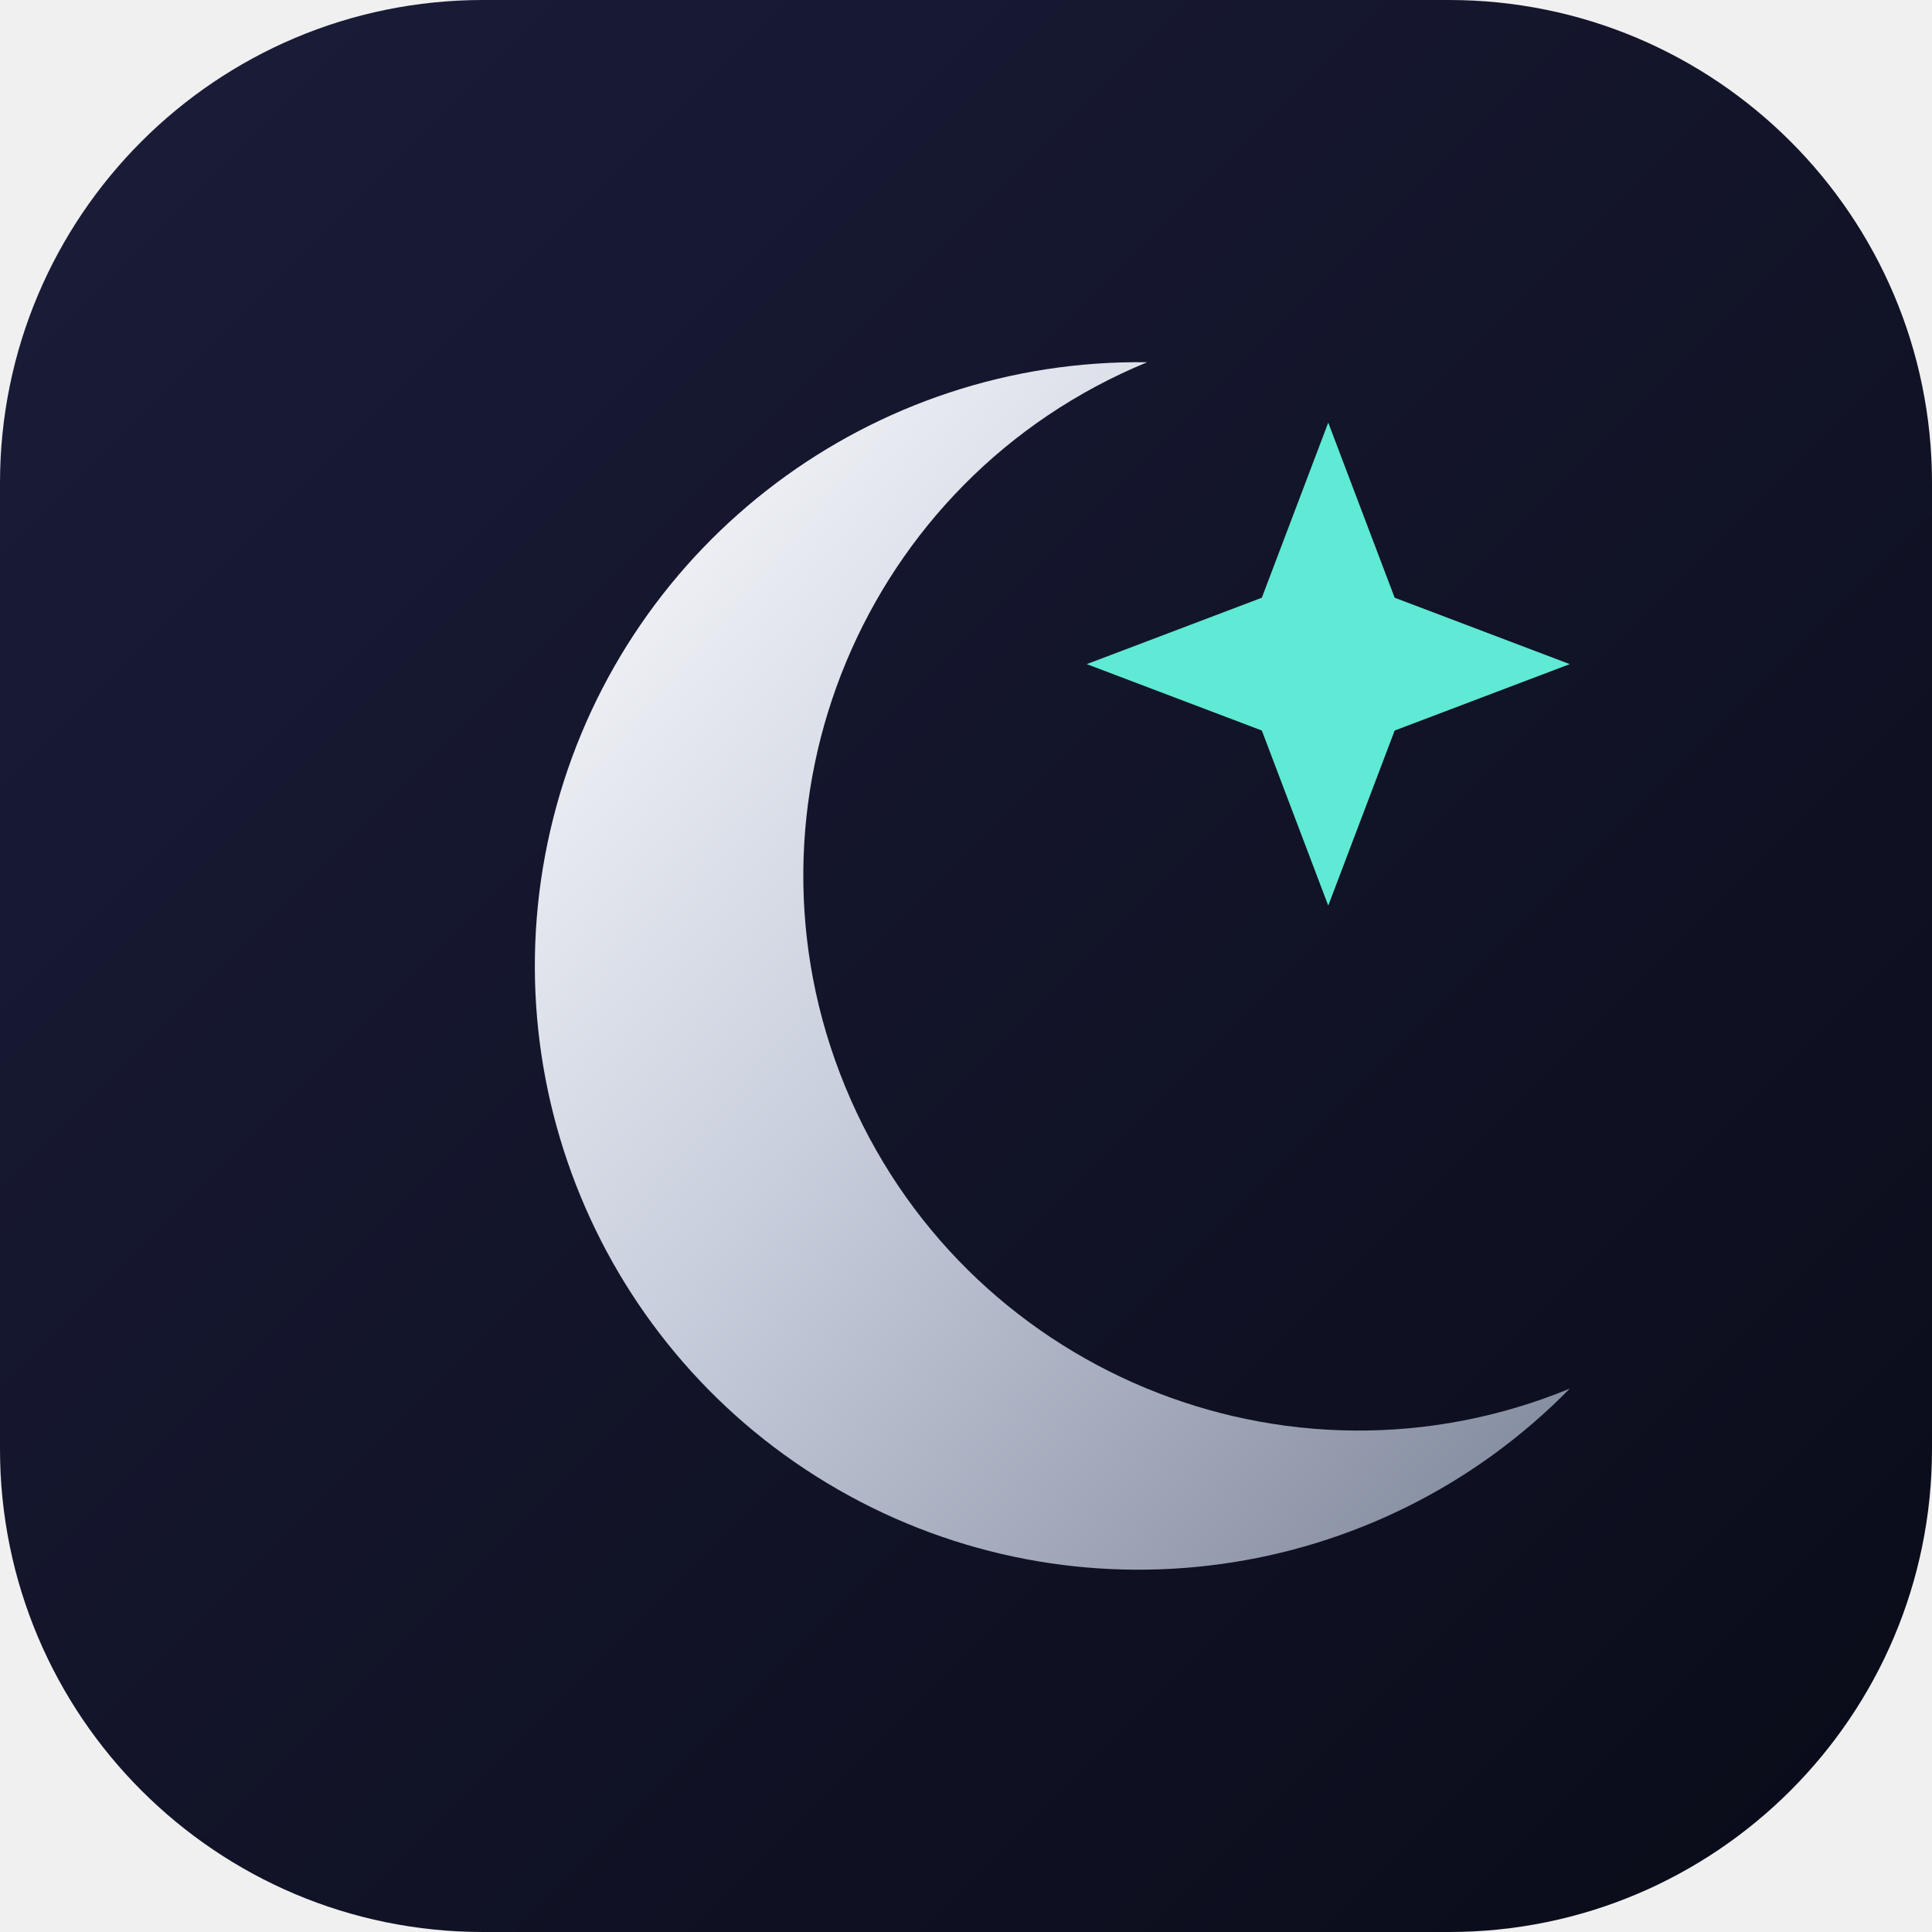
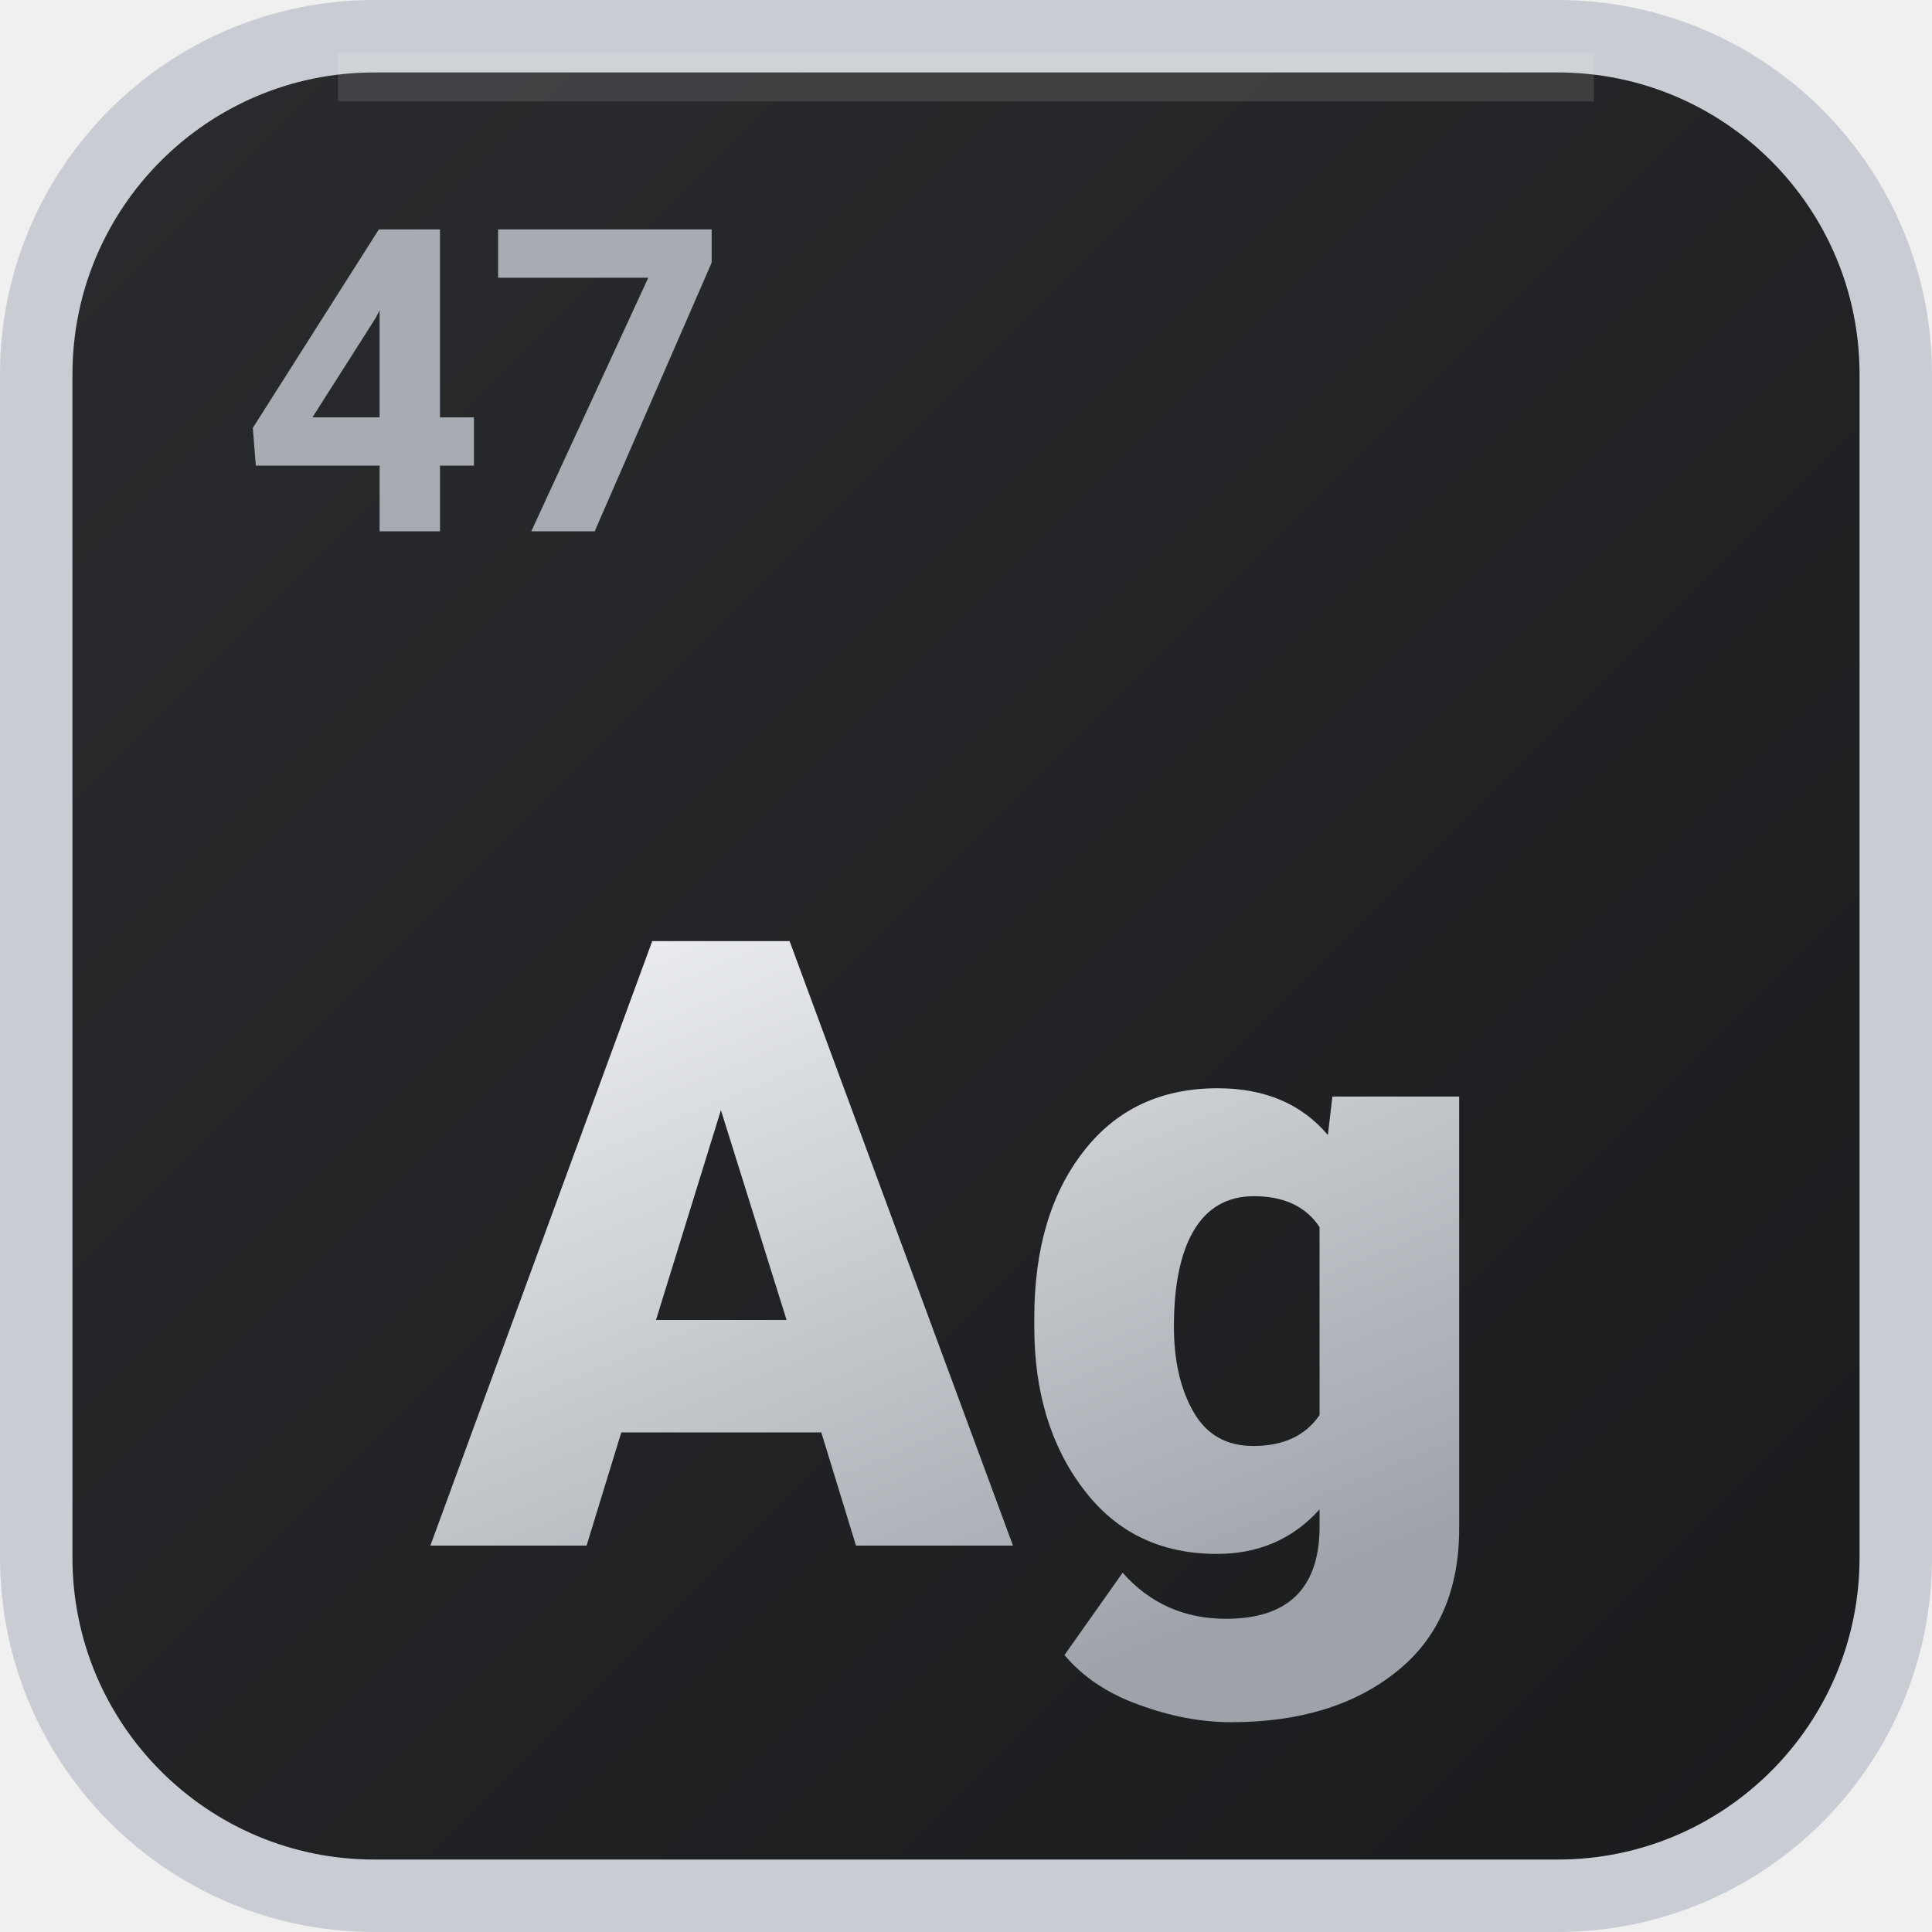
- <svg xmlns="http://www.w3.org/2000/svg" viewBox="0 0 64 64" role="img" aria-label="Silverlight DevTech">
+ <svg xmlns="http://www.w3.org/2000/svg" viewBox="0 0 40 40" role="img" aria-label="Silverlight DevTech">
  <defs>
-     <linearGradient id="sl-silver" x1="0" y1="0" x2="1" y2="1">
-       <stop offset="0" stop-color="#ffffff" />
-       <stop offset=".45" stop-color="#c9cfdd" />
-       <stop offset="1" stop-color="#7d8599" />
+     <linearGradient id="ag-bg" x1="0" y1="0" x2="1" y2="1">
+       <stop offset="0" stop-color="#2a2b2e" />
+       <stop offset="1" stop-color="#1a1b1d" />
    </linearGradient>
-     <linearGradient id="sl-bg" x1="0" y1="0" x2="1" y2="1">
-       <stop offset="0" stop-color="#1b1d3a" />
-       <stop offset="1" stop-color="#0a0b18" />
+     <linearGradient id="ag-sym" x1="0" y1="0" x2=".55" y2="1">
+       <stop offset="0" stop-color="#f1f3f5" />
+       <stop offset="1" stop-color="#9ea3aa" />
    </linearGradient>
  </defs>
-   <rect width="64" height="64" rx="16" fill="url(#sl-bg)" />
-   <path d="M38 12a20 20 0 1 0 14 34A16 16 0 1 1 38 12z" fill="url(#sl-silver)" />
-   <path d="M44 14l2.2 5.8L52 22l-5.8 2.2L44 30l-2.2-5.8L36 22l5.8-2.2z" fill="#5eead4" />
+   <rect x=".75" y=".75" width="38.5" height="38.5" rx="7" fill="url(#ag-bg)" stroke="#c9cdd3" stroke-width="1.5" />
+   <line x1="7" y1="1.6" x2="33" y2="1.6" stroke="#fff" stroke-opacity=".12" />
+   <text x="5" y="11" font-family="Segoe UI, system-ui, -apple-system, Roboto, sans-serif" font-size="8.8" font-weight="700" fill="#a7abb2">47</text>
+   <text x="20" y="32" text-anchor="middle" font-family="Segoe UI, system-ui, -apple-system, Roboto, sans-serif" font-size="17.6" font-weight="800" fill="url(#ag-sym)">Ag</text>
</svg>
